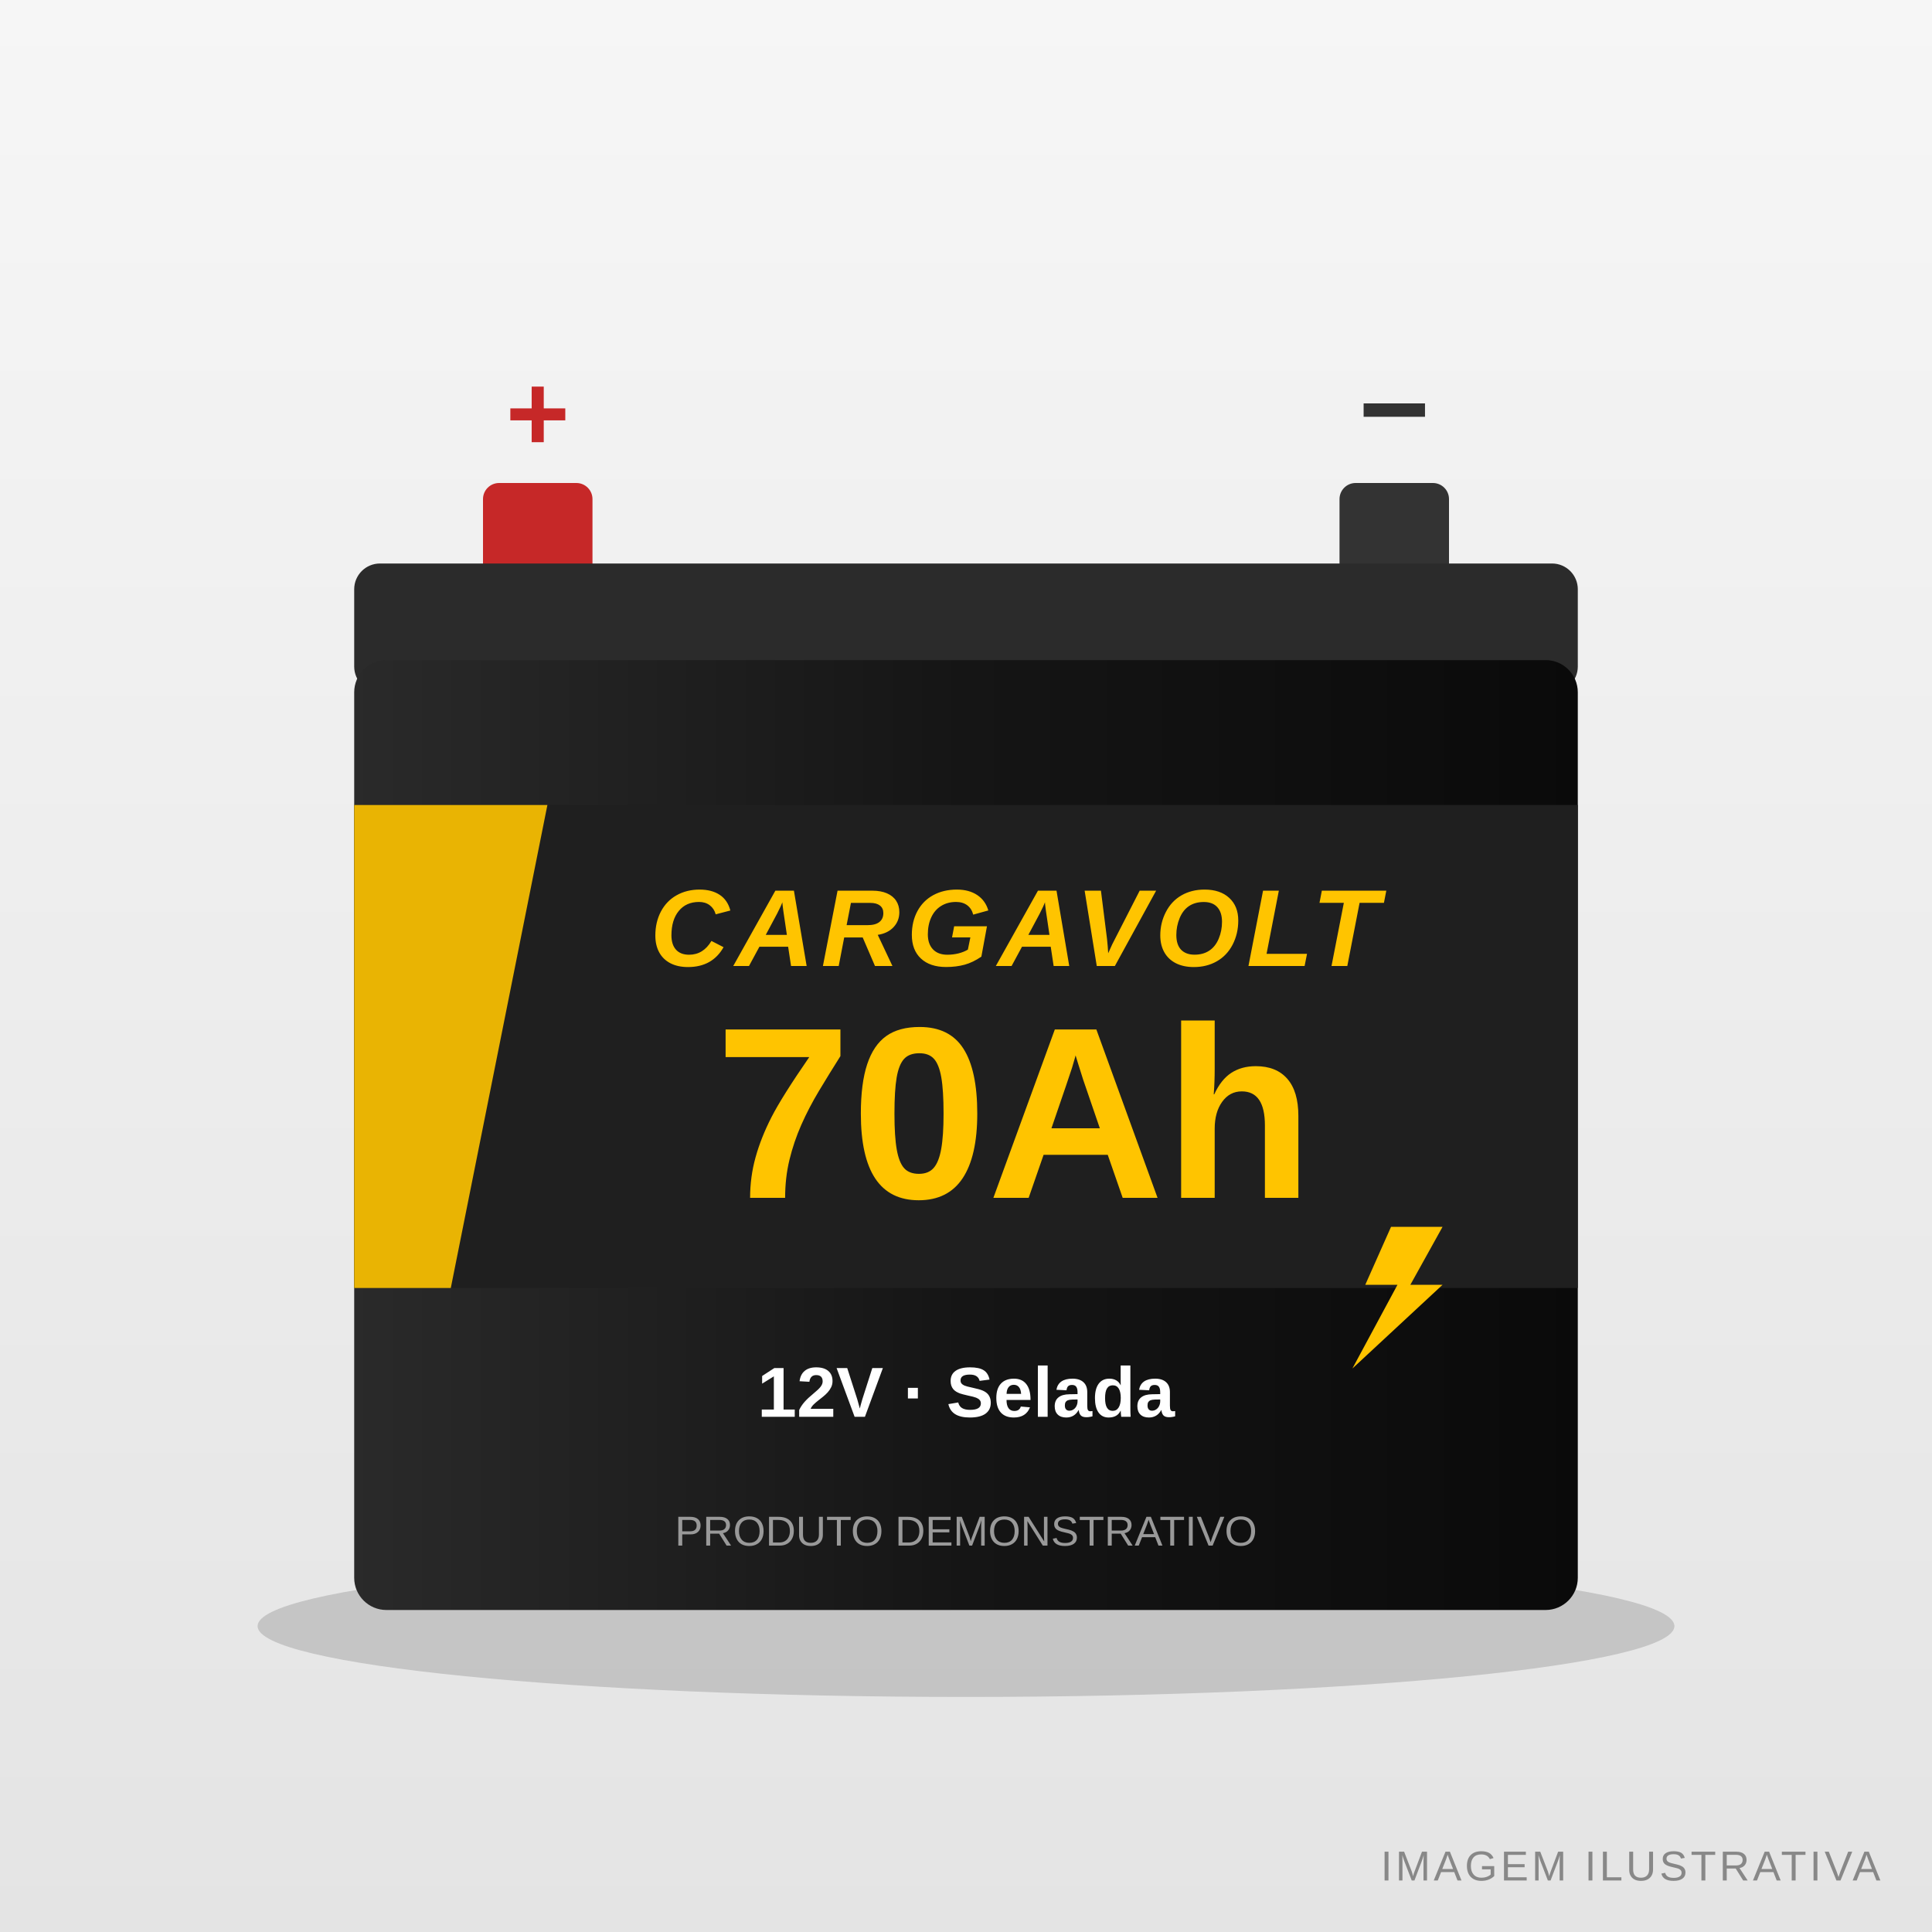
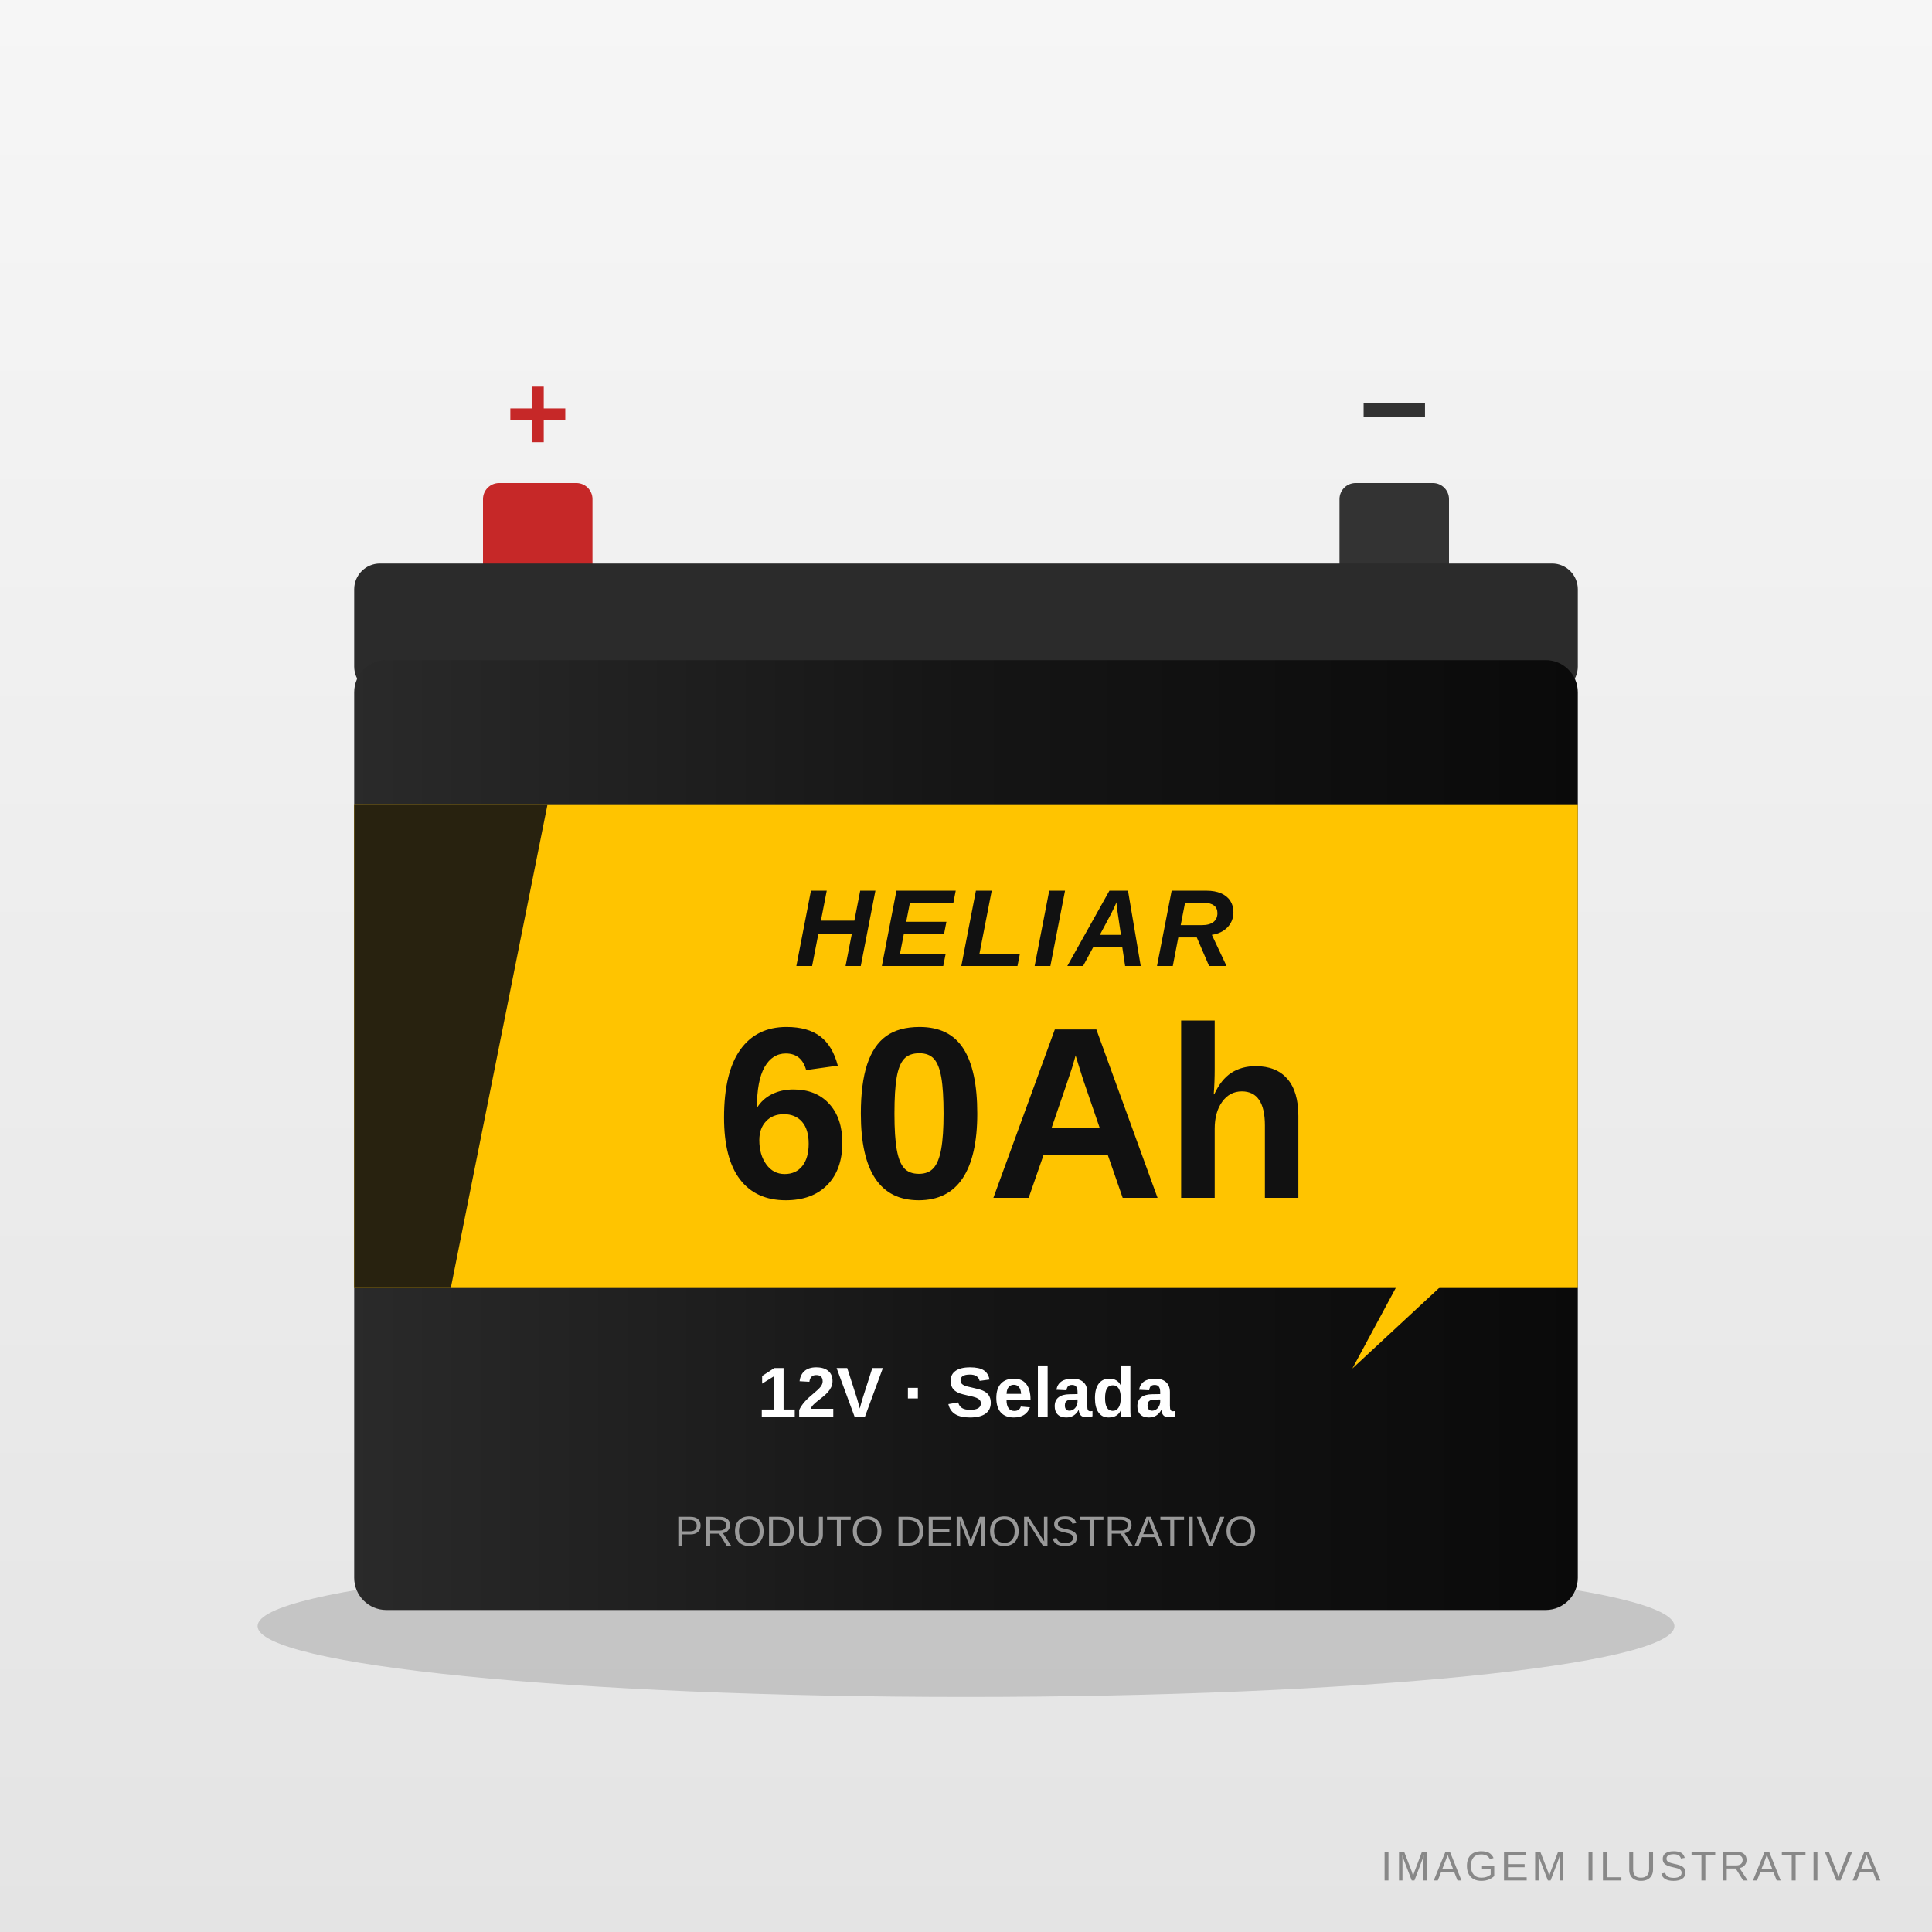
- <svg xmlns="http://www.w3.org/2000/svg" viewBox="0 0 600 600" role="img" aria-label="Ilustração de bateria Cargavolt 70Ah">
+ <svg xmlns="http://www.w3.org/2000/svg" viewBox="0 0 600 600" role="img" aria-label="Ilustração de bateria Heliar 60Ah">
  <defs>
    <linearGradient id="bg" x1="0" y1="0" x2="0" y2="1">
      <stop offset="0" stop-color="#f6f6f6" />
      <stop offset="1" stop-color="#e4e4e4" />
    </linearGradient>
    <linearGradient id="body" x1="0" y1="0" x2="1" y2="0">
      <stop offset="0" stop-color="#2a2a2a" />
      <stop offset=".5" stop-color="#151515" />
      <stop offset="1" stop-color="#0a0a0a" />
    </linearGradient>
  </defs>
  <rect width="600" height="600" fill="url(#bg)" />
  <ellipse cx="300" cy="505" rx="220" ry="22" fill="#000" opacity=".15" />
  <rect x="150" y="150" width="34" height="34" rx="5" fill="#c62828" />
  <rect x="416" y="150" width="34" height="34" rx="5" fill="#333" />
  <text x="167" y="140" font-family="Barlow, Arial, Helvetica, sans-serif" font-size="34" font-weight="700" fill="#c62828" text-anchor="middle">+</text>
  <text x="433" y="140" font-family="Barlow, Arial, Helvetica, sans-serif" font-size="38" font-weight="700" fill="#333" text-anchor="middle">−</text>
  <rect x="110" y="175" width="380" height="40" rx="8" fill="#2b2b2b" />
  <rect x="110" y="205" width="380" height="295" rx="10" fill="url(#body)" />
-   <rect x="110" y="250" width="380" height="150" fill="#1f1f1f" />
-   <path d="M110 250 h60 l-30 150 h-30z" fill="#FFC400" opacity=".9" />
-   <text x="315" y="300" font-family="Barlow, Arial, Helvetica, sans-serif" font-size="34" font-weight="800" font-style="italic" fill="#FFC400" text-anchor="middle" letter-spacing="2">CARGAVOLT</text>
-   <text x="315" y="372" font-family="Barlow, Arial, Helvetica, sans-serif" font-size="76" font-weight="800" fill="#FFC400" text-anchor="middle">70Ah</text>
+   <rect x="110" y="250" width="380" height="150" fill="#FFC400" />
+   <path d="M110 250 h60 l-30 150 h-30z" fill="#111111" opacity=".9" />
+   <text x="315" y="300" font-family="Barlow, Arial, Helvetica, sans-serif" font-size="34" font-weight="800" font-style="italic" fill="#111111" text-anchor="middle" letter-spacing="2">HELIAR</text>
+   <text x="315" y="372" font-family="Barlow, Arial, Helvetica, sans-serif" font-size="76" font-weight="800" fill="#111111" text-anchor="middle">60Ah</text>
  <text x="300" y="440" font-family="Barlow, Arial, Helvetica, sans-serif" font-size="22" font-weight="600" fill="#FFFFFF" text-anchor="middle">12V · Selada</text>
  <path d="M420 425 l14 -26 h-10 l8 -18 h16 l-10 18 h10 z" fill="#FFC400" />
  <text x="300" y="480" font-family="Barlow, Arial, Helvetica, sans-serif" font-size="13" fill="#999" text-anchor="middle">PRODUTO DEMONSTRATIVO</text>
  <text x="584" y="584" font-family="Barlow, Arial, Helvetica, sans-serif" font-size="13" fill="#888" text-anchor="end" letter-spacing="1">IMAGEM ILUSTRATIVA</text>
</svg>
